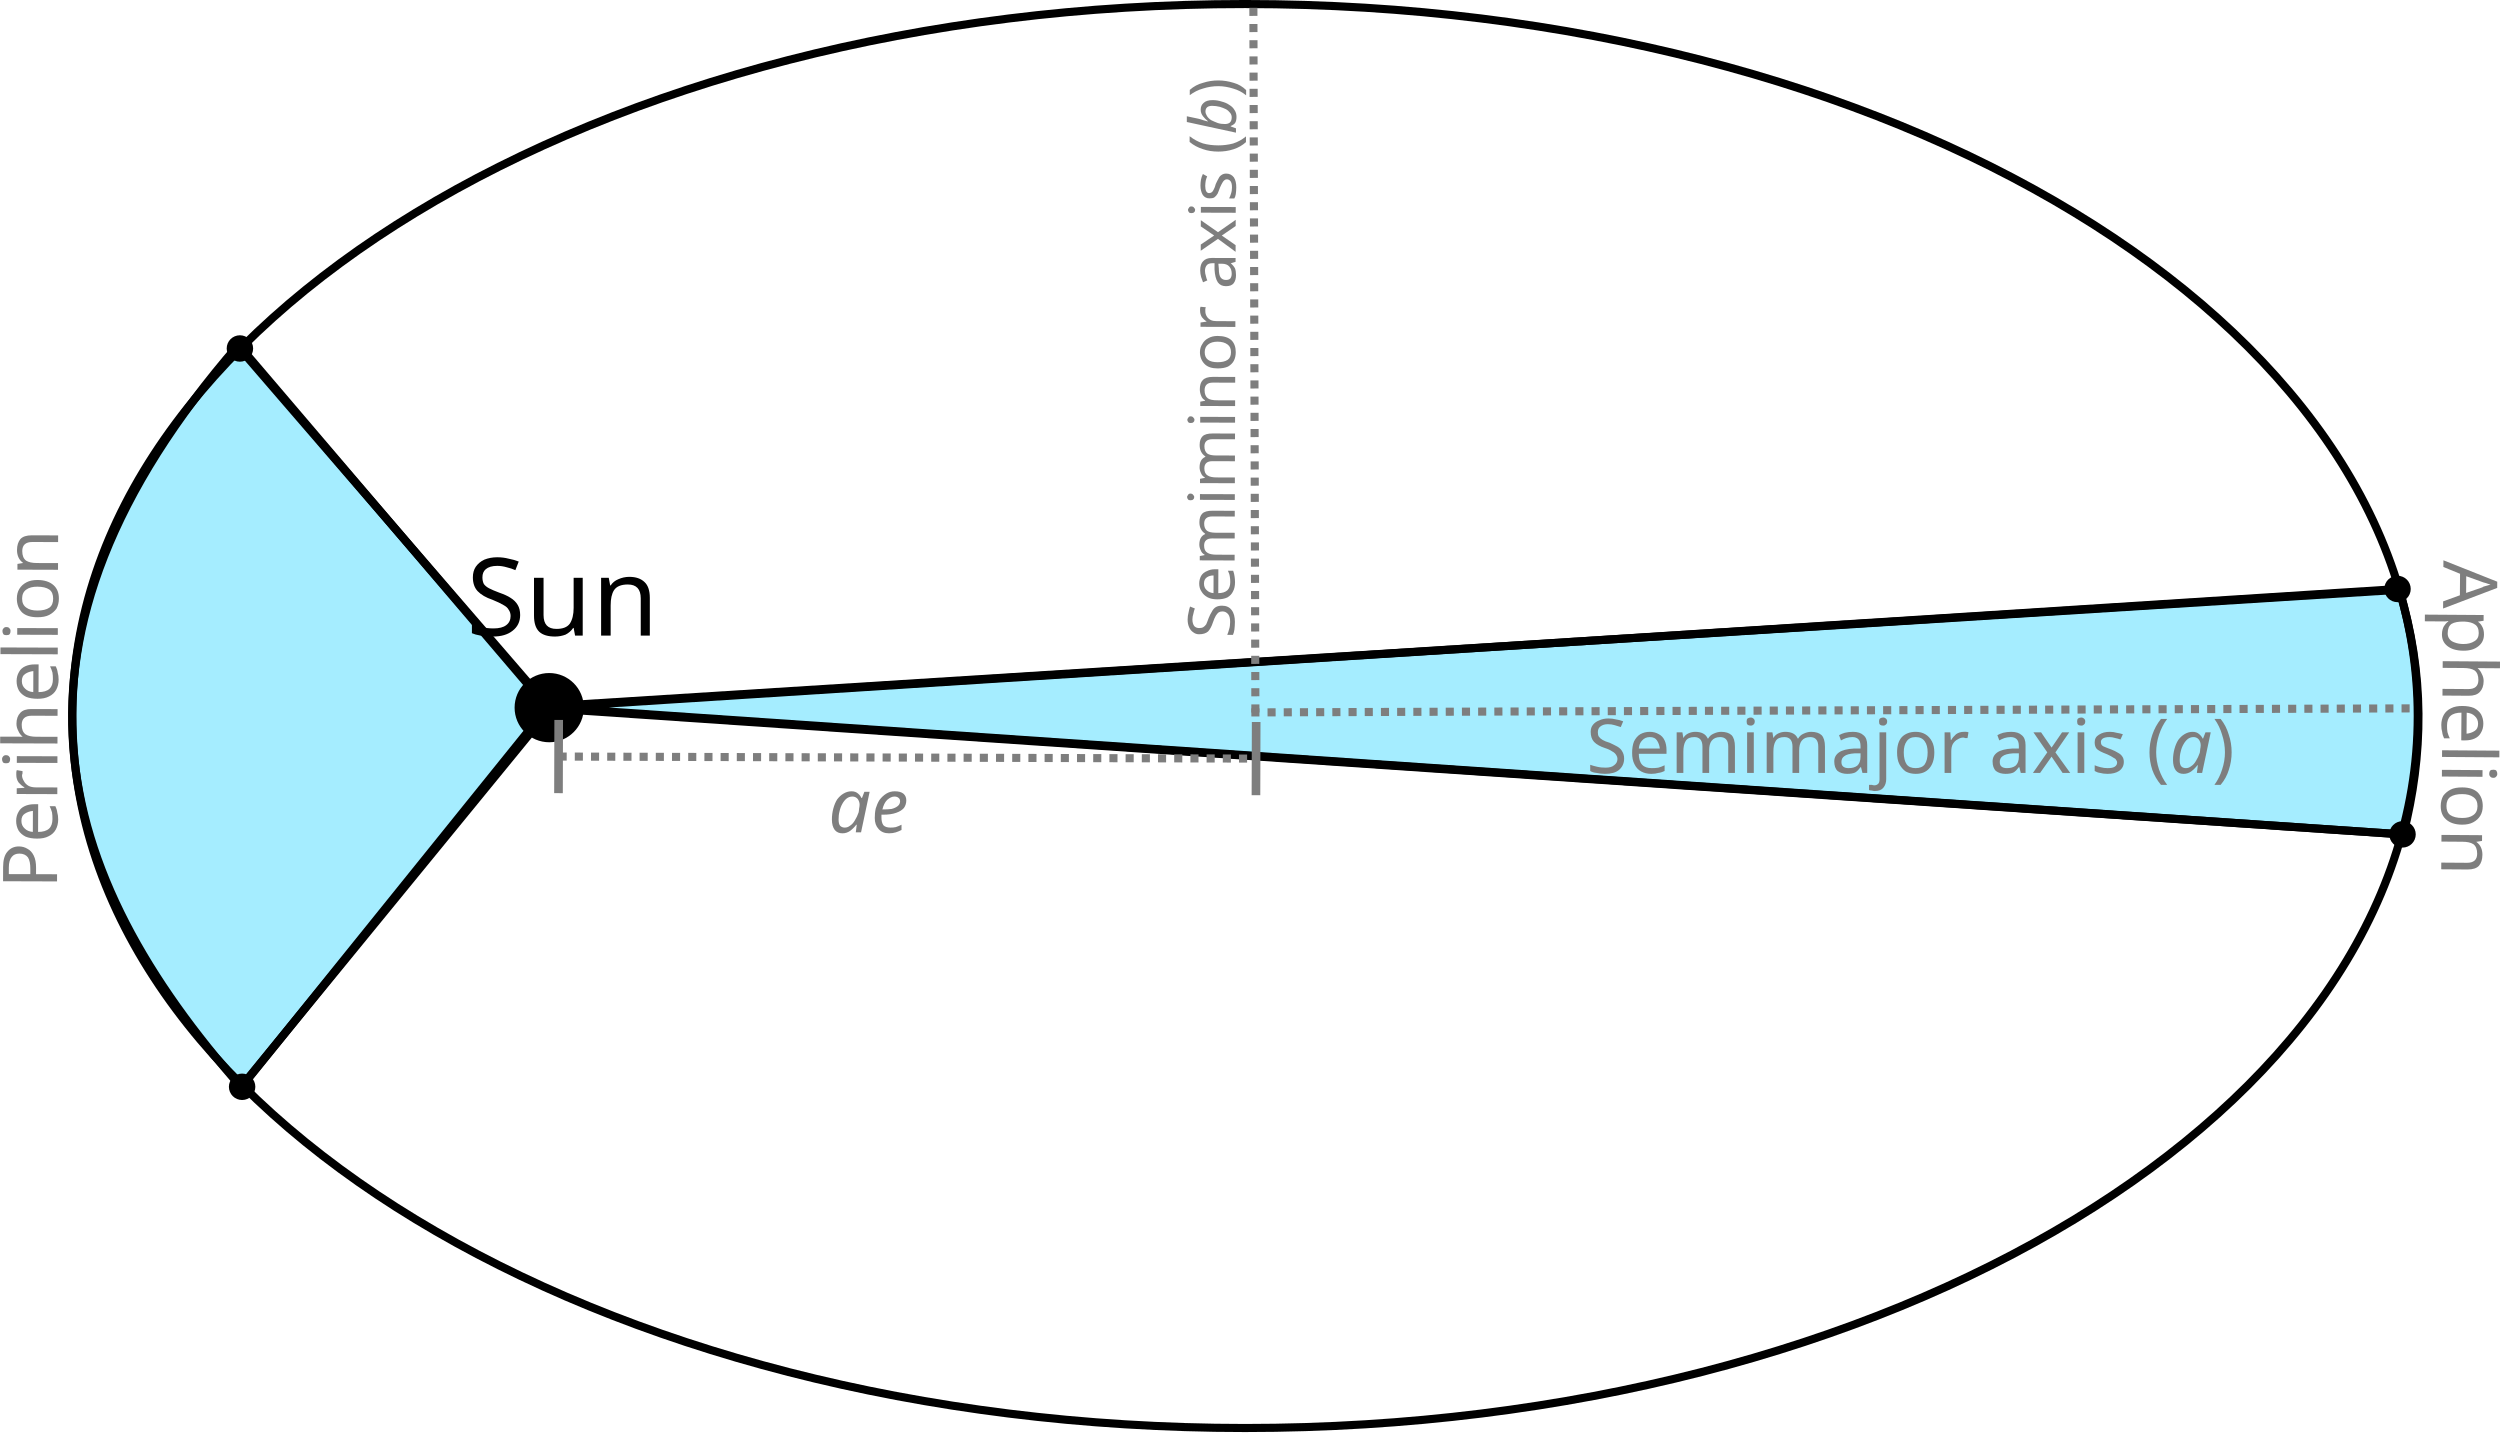
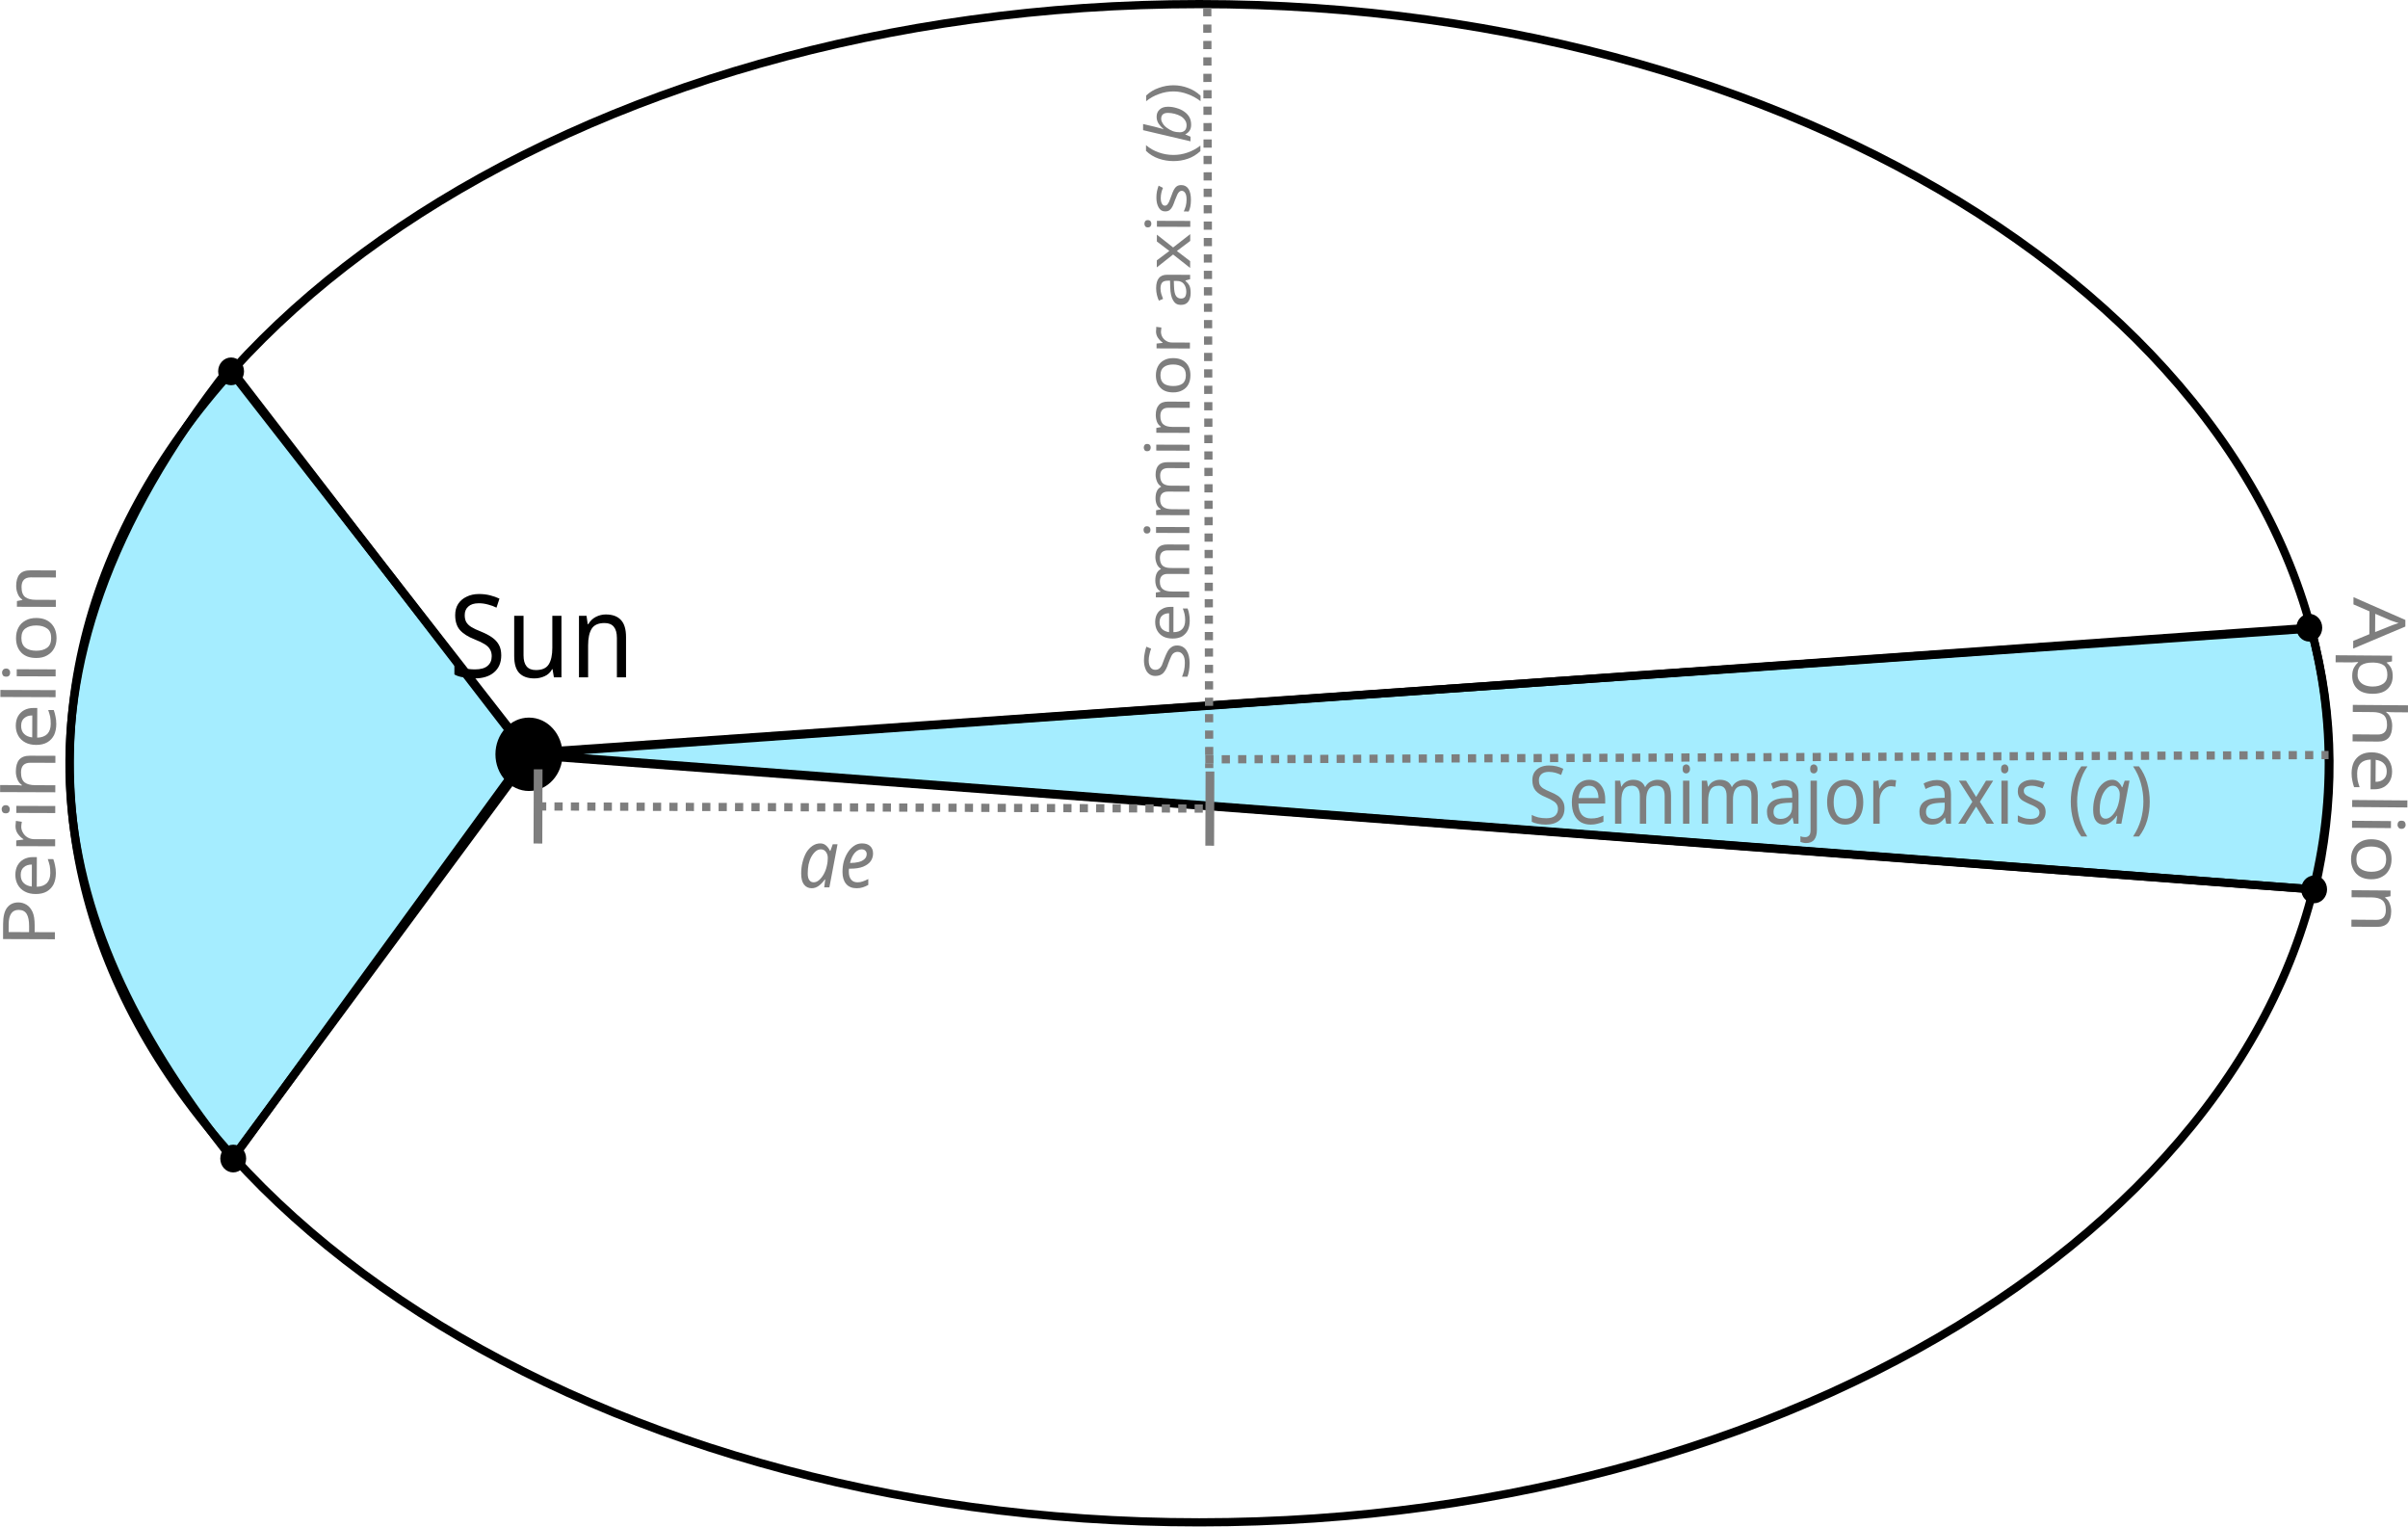
- <svg xmlns="http://www.w3.org/2000/svg" width="81.789mm" height="46.851mm" viewBox="0 0 81.789 46.851" version="1.1" id="svg8">
+ <svg xmlns="http://www.w3.org/2000/svg" width="180.144mm" height="114.171mm" viewBox="0 0 180.144 114.171" version="1.1" id="svg8">
  <defs id="defs2">
-     <marker orient="auto" refY="0.0" refX="0.0" id="marker1174" style="overflow:visible">
-       <path id="path1172" d="M 0.0,5.65 L 0.0,-5.65" style="fill:none;fill-opacity:0.75;fill-rule:evenodd;stroke:#7e7e7e;stroke-width:1pt;stroke-opacity:1" transform="scale(0.8)" />
+     <marker orient="auto" refY="0" refX="0" id="marker1174" style="overflow:visible">
+       <path id="path1172" d="M 0,5.65 V -5.65" style="fill:none;fill-opacity:0.75;fill-rule:evenodd;stroke:#7e7e7e;stroke-width:1pt;stroke-opacity:1" transform="scale(0.8)" />
    </marker>
-     <marker orient="auto" refY="0.0" refX="0.0" id="marker1170" style="overflow:visible">
-       <path id="path1168" d="M 0.0,5.65 L 0.0,-5.65" style="fill:none;fill-opacity:0.75;fill-rule:evenodd;stroke:#7e7e7e;stroke-width:1pt;stroke-opacity:1" transform="scale(0.8)" />
+     <marker orient="auto" refY="0" refX="0" id="marker1170" style="overflow:visible">
+       <path id="path1168" d="M 0,5.65 V -5.65" style="fill:none;fill-opacity:0.75;fill-rule:evenodd;stroke:#7e7e7e;stroke-width:1pt;stroke-opacity:1" transform="scale(0.8)" />
    </marker>
-     <marker orient="auto" refY="0.0" refX="0.0" id="StopL" style="overflow:visible">
-       <path id="path1073" d="M 0.0,5.65 L 0.0,-5.65" style="fill:none;fill-opacity:0.75;fill-rule:evenodd;stroke:#7e7e7e;stroke-width:1pt;stroke-opacity:1" transform="scale(0.8)" />
+     <marker orient="auto" refY="0" refX="0" id="StopL" style="overflow:visible">
+       <path id="path1073" d="M 0,5.65 V -5.65" style="fill:none;fill-opacity:0.75;fill-rule:evenodd;stroke:#7e7e7e;stroke-width:1pt;stroke-opacity:1" transform="scale(0.8)" />
    </marker>
    <marker orient="auto" refY="0" refX="0" id="marker1195" style="overflow:visible">
      <path id="path941" d="M 0,0 5,-5 -12.5,0 5,5 Z" style="fill:#000000;fill-opacity:1;fill-rule:evenodd;stroke:#000000;stroke-width:1pt;stroke-opacity:1" transform="matrix(-0.4,0,0,-0.4,-4,0)" />
    </marker>
    <marker orient="auto" refY="0" refX="0" id="marker1608" style="overflow:visible">
      <path id="path1606" d="M 0,0 5,-5 -12.5,0 5,5 Z" style="fill:#000000;fill-opacity:1;fill-rule:evenodd;stroke:#000000;stroke-width:1pt;stroke-opacity:1" transform="matrix(-0.4,0,0,-0.4,-4,0)" />
    </marker>
    <marker orient="auto" refY="0" refX="0" id="marker1604" style="overflow:visible">
      <path id="path1348" d="M 0,0 5,-5 -12.5,0 5,5 Z" style="fill:#000000;fill-opacity:1;fill-rule:evenodd;stroke:#000000;stroke-width:1pt;stroke-opacity:1" transform="matrix(-0.4,0,0,-0.4,-4,0)" />
    </marker>
    <marker orient="auto" refY="0" refX="0" id="Arrow1Mstart" style="overflow:visible">
      <path id="path1345" d="M 0,0 5,-5 -12.5,0 5,5 Z" style="fill:#000000;fill-opacity:1;fill-rule:evenodd;stroke:#000000;stroke-width:1pt;stroke-opacity:1" transform="matrix(0.4,0,0,0.4,4,0)" />
    </marker>
    <marker orient="auto" refY="0" refX="0" id="marker6065" style="overflow:visible">
      <path id="path6063" d="M 0,0 5,-5 -12.5,0 5,5 Z" style="fill:#000000;fill-opacity:1;fill-rule:evenodd;stroke:#000000;stroke-width:1pt;stroke-opacity:1" transform="matrix(0.4,0,0,0.4,4,0)" />
    </marker>
    <marker style="overflow:visible" id="marker1487" refX="0" refY="0" orient="auto">
      <path transform="matrix(-0.4,0,0,-0.4,-4,0)" style="fill:#000000;fill-opacity:1;fill-rule:evenodd;stroke:#000000;stroke-width:1pt;stroke-opacity:1" d="M 0,0 5,-5 -12.5,0 5,5 Z" id="path1485" />
    </marker>
    <marker orient="auto" refY="0" refX="0" id="Arrow1Mend" style="overflow:visible">
      <path id="path880" d="M 0,0 5,-5 -12.5,0 5,5 Z" style="fill:#000000;fill-opacity:1;fill-rule:evenodd;stroke:#000000;stroke-width:1pt;stroke-opacity:1" transform="matrix(-0.4,0,0,-0.4,-4,0)" />
    </marker>
    <marker orient="auto" refY="0" refX="0" id="Arrow1Lend" style="overflow:visible">
      <path id="path874" d="M 0,0 5,-5 -12.5,0 5,5 Z" style="fill:#000000;fill-opacity:1;fill-rule:evenodd;stroke:#000000;stroke-width:1pt;stroke-opacity:1" transform="matrix(-0.8,0,0,-0.8,-10,0)" />
    </marker>
    <marker orient="auto" refY="0" refX="0" id="marker1195-3" style="overflow:visible">
      <path id="path941-6" d="M 0,0 5,-5 -12.5,0 5,5 Z" style="fill:#000000;fill-opacity:1;fill-rule:evenodd;stroke:#000000;stroke-width:1pt;stroke-opacity:1" transform="matrix(-0.4,0,0,-0.4,-4,0)" />
    </marker>
  </defs>
-   <g id="layer2" transform="translate(13.94391,7.943224)">
-     <path style="fill:#a5edff;fill-opacity:1;stroke:#000000;stroke-width:0.265px;stroke-linecap:butt;stroke-linejoin:miter;stroke-opacity:1" d="M -6.048,27.625 C -12.17,20.685 -14.553,13.036 -6.142,3.34 L 3.969,15.199 Z" id="path946" />
+   <g id="layer2" transform="translate(13.94391,75.27919)">
+     <path style="fill:#a5edff;fill-opacity:1;stroke:#000000;stroke-width:0.613px;stroke-linecap:butt;stroke-linejoin:miter;stroke-opacity:1" d="M 3.448,11.405 C -10.037,-5.512 -15.286,-24.157 3.24,-47.792 L 25.51,-18.885 Z" id="path946" />
  </g>
-   <g id="layer3" transform="translate(13.94391,7.943224)">
-     <path style="fill:#a5edff;fill-opacity:1;stroke:#000000;stroke-width:0.265px;stroke-linecap:butt;stroke-linejoin:miter;stroke-opacity:1" d="m 3.969,15.199 60.712,4.158 c 0.66,-2.594 0.711,-5.26 -0.142,-8.032 z" id="path949" />
+   <g id="layer3" transform="translate(13.94391,75.27919)">
+     <path style="fill:#a5edff;fill-opacity:1;stroke:#000000;stroke-width:0.613px;stroke-linecap:butt;stroke-linejoin:miter;stroke-opacity:1" d="m 25.51,-18.885 133.722,10.135 c 1.454,-6.323 1.566,-12.821 -0.312,-19.579 z" id="path949" />
  </g>
-   <g id="layer1" transform="translate(-17.31108,-237.5109)">
-     <text xml:space="preserve" style="font-style:normal;font-variant:normal;font-weight:normal;font-stretch:normal;font-size:3.528px;line-height:1.25;font-family:sans-serif;-inkscape-font-specification:'sans-serif, Normal';font-variant-ligatures:normal;font-variant-caps:normal;font-variant-numeric:normal;font-feature-settings:normal;text-align:start;letter-spacing:0px;word-spacing:0px;writing-mode:lr-tb;text-anchor:start;fill:#000000;fill-opacity:1;stroke:none;stroke-width:0.265" x="32.562" y="258.301" id="text1308">
-       <tspan id="tspan1306" x="32.562" y="258.301" style="stroke-width:0.265">Sun</tspan>
+   <g id="layer1" transform="translate(-17.31108,-170.175)">
+     <text xml:space="preserve" style="font-style:normal;font-variant:normal;font-weight:normal;font-stretch:normal;font-size:8.174px;line-height:1.25;font-family:sans-serif;-inkscape-font-specification:'sans-serif, Normal';font-variant-ligatures:normal;font-variant-caps:normal;font-variant-numeric:normal;font-feature-settings:normal;text-align:start;letter-spacing:0px;word-spacing:0px;writing-mode:lr-tb;text-anchor:start;fill:#000000;fill-opacity:1;stroke:none;stroke-width:0.613" x="53.55" y="209.919" id="text1308" transform="scale(0.9505673,1.052003)">
+       <tspan id="tspan1306" x="53.55" y="209.919" style="stroke-width:0.613">Sun</tspan>
    </text>
-     <circle style="fill:#000000;fill-opacity:1;stroke:#000000;stroke-width:0.265;stroke-linejoin:miter;stroke-miterlimit:4;stroke-dasharray:none;stroke-dashoffset:0;stroke-opacity:1;paint-order:fill markers stroke" id="path1310-3" cx="95.747" cy="256.779" r="0.3" />
-     <circle style="fill:#000000;fill-opacity:1;stroke:#000000;stroke-width:0.265;stroke-linejoin:miter;stroke-miterlimit:4;stroke-dasharray:none;stroke-dashoffset:0;stroke-opacity:1;paint-order:fill markers stroke" id="path1310-3-3" cx="35.279" cy="260.662" r="1" />
-     <ellipse style="fill:none;fill-opacity:1;stroke:#000000;stroke-width:0.265;stroke-linejoin:miter;stroke-miterlimit:4;stroke-dasharray:none;stroke-dashoffset:0;stroke-opacity:1;paint-order:fill markers stroke" id="path859" cx="58.044" cy="260.936" rx="38.365" ry="23.293" />
-     <circle style="fill:#000000;fill-opacity:1;stroke:#000000;stroke-width:0.265;stroke-linejoin:miter;stroke-miterlimit:4;stroke-dasharray:none;stroke-dashoffset:0;stroke-opacity:1;paint-order:fill markers stroke" id="path1310-3-36" cx="95.911" cy="264.808" r="0.3" />
-     <circle style="fill:#000000;fill-opacity:1;stroke:#000000;stroke-width:0.265;stroke-linejoin:miter;stroke-miterlimit:4;stroke-dasharray:none;stroke-dashoffset:0;stroke-opacity:1;paint-order:fill markers stroke" id="path1310-3-36-7" cx="25.16" cy="248.912" r="0.3" />
-     <circle style="fill:#000000;fill-opacity:1;stroke:#000000;stroke-width:0.265;stroke-linejoin:miter;stroke-miterlimit:4;stroke-dasharray:none;stroke-dashoffset:0;stroke-opacity:1;paint-order:fill markers stroke" id="path1310-3-36-5" cx="25.232" cy="273.066" r="0.3" />
-     <path style="fill:none;stroke:#000000;stroke-width:0.265px;stroke-linecap:butt;stroke-linejoin:miter;stroke-opacity:1" d="m 35.271,260.747 -9.969,12.19" id="path922" />
-     <path style="fill:none;stroke:#000000;stroke-width:0.265px;stroke-linecap:butt;stroke-linejoin:miter;stroke-opacity:1" d="M 35.365,260.747 25.255,249.03" id="path924" />
-     <path style="fill:none;stroke:#000000;stroke-width:0.265px;stroke-linecap:butt;stroke-linejoin:miter;stroke-opacity:1" d="m 35.264,260.618 60.47,-3.809" id="path926" />
-     <path style="fill:none;stroke:#000000;stroke-width:0.265px;stroke-linecap:butt;stroke-linejoin:miter;stroke-opacity:1" d="m 35.264,260.685 60.67,4.126" id="path928" />
-     <path style="fill:none;stroke:#7e7e7e;stroke-width:0.265;stroke-linecap:butt;stroke-linejoin:miter;stroke-miterlimit:4;stroke-dasharray:0.265, 0.265;stroke-dashoffset:0;stroke-opacity:1;marker-end:" d="M 58.249,260.818 96.402,260.685" id="path951" />
-     <path style="fill:none;stroke:#7e7e7e;stroke-width:0.265;stroke-linecap:butt;stroke-linejoin:miter;stroke-miterlimit:4;stroke-dasharray:0.265, 0.265;stroke-dashoffset:0;stroke-opacity:1" d="m 58.316,237.766 0.067,23.319" id="path955" />
-     <text xml:space="preserve" style="font-style:normal;font-variant:normal;font-weight:normal;font-stretch:normal;font-size:3.528px;line-height:1.25;font-family:sans-serif;-inkscape-font-specification:'sans-serif, Normal';font-variant-ligatures:normal;font-variant-caps:normal;font-variant-numeric:normal;font-feature-settings:normal;text-align:start;letter-spacing:0px;word-spacing:0px;writing-mode:lr-tb;text-anchor:start;fill:#000000;fill-opacity:1;stroke:none;stroke-width:0.265" x="44.402" y="264.744" id="text959">
-       <tspan id="tspan957" x="44.402" y="264.744" style="font-style:italic;font-size:2.469px;fill:#7e7e7e;fill-opacity:1;stroke-width:0.265">ae</tspan>
+     <ellipse style="fill:#000000;fill-opacity:1;stroke:#000000;stroke-width:0.614;stroke-linejoin:miter;stroke-miterlimit:4;stroke-dasharray:none;stroke-dashoffset:0;stroke-opacity:1;paint-order:fill markers stroke" id="path1310-3" cx="190.07" cy="217.126" rx="0.661" ry="0.731" />
+     <ellipse style="fill:#000000;fill-opacity:1;stroke:#000000;stroke-width:0.614;stroke-linejoin:miter;stroke-miterlimit:4;stroke-dasharray:none;stroke-dashoffset:0;stroke-opacity:1;paint-order:fill markers stroke" id="path1310-3-3" cx="56.885" cy="226.592" rx="2.203" ry="2.438" />
+     <ellipse style="fill:none;fill-opacity:1;stroke:#000000;stroke-width:0.614;stroke-linejoin:miter;stroke-miterlimit:4;stroke-dasharray:none;stroke-dashoffset:0;stroke-opacity:1;paint-order:fill markers stroke" id="path859" cx="107.028" cy="227.26" rx="84.5" ry="56.778" />
+     <ellipse style="fill:#000000;fill-opacity:1;stroke:#000000;stroke-width:0.614;stroke-linejoin:miter;stroke-miterlimit:4;stroke-dasharray:none;stroke-dashoffset:0;stroke-opacity:1;paint-order:fill markers stroke" id="path1310-3-36" cx="190.432" cy="236.697" rx="0.661" ry="0.731" />
+     <ellipse style="fill:#000000;fill-opacity:1;stroke:#000000;stroke-width:0.614;stroke-linejoin:miter;stroke-miterlimit:4;stroke-dasharray:none;stroke-dashoffset:0;stroke-opacity:1;paint-order:fill markers stroke" id="path1310-3-36-7" cx="34.599" cy="197.95" rx="0.661" ry="0.731" />
+     <ellipse style="fill:#000000;fill-opacity:1;stroke:#000000;stroke-width:0.614;stroke-linejoin:miter;stroke-miterlimit:4;stroke-dasharray:none;stroke-dashoffset:0;stroke-opacity:1;paint-order:fill markers stroke" id="path1310-3-36-5" cx="34.758" cy="256.828" rx="0.661" ry="0.731" />
+     <path style="fill:none;stroke:#000000;stroke-width:0.613px;stroke-linecap:butt;stroke-linejoin:miter;stroke-opacity:1" d="M 56.869,226.8 34.911,256.513" id="path922" />
+     <path style="fill:none;stroke:#000000;stroke-width:0.613px;stroke-linecap:butt;stroke-linejoin:miter;stroke-opacity:1" d="M 57.077,226.8 34.807,198.238" id="path924" />
+     <path style="fill:none;stroke:#000000;stroke-width:0.613px;stroke-linecap:butt;stroke-linejoin:miter;stroke-opacity:1" d="M 56.853,226.484 190.041,217.2" id="path926" />
+     <path style="fill:none;stroke:#000000;stroke-width:0.613px;stroke-linecap:butt;stroke-linejoin:miter;stroke-opacity:1" d="M 56.853,226.647 190.483,236.704" id="path928" />
+     <path style="fill:none;stroke:#7e7e7e;stroke-width:0.614;stroke-linecap:butt;stroke-linejoin:miter;stroke-miterlimit:4;stroke-dasharray:0.614, 0.614;stroke-dashoffset:0;stroke-opacity:1" d="m 107.48,226.973 84.033,-0.326" id="path951" />
+     <path style="fill:none;stroke:#7e7e7e;stroke-width:0.614;stroke-linecap:butt;stroke-linejoin:miter;stroke-miterlimit:4;stroke-dasharray:0.614, 0.614;stroke-dashoffset:0;stroke-opacity:1" d="m 107.627,170.781 0.147,56.843" id="path955" />
+     <text xml:space="preserve" style="font-style:normal;font-variant:normal;font-weight:normal;font-stretch:normal;font-size:8.174px;line-height:1.25;font-family:sans-serif;-inkscape-font-specification:'sans-serif, Normal';font-variant-ligatures:normal;font-variant-caps:normal;font-variant-numeric:normal;font-feature-settings:normal;text-align:start;letter-spacing:0px;word-spacing:0px;writing-mode:lr-tb;text-anchor:start;fill:#000000;fill-opacity:1;stroke:none;stroke-width:0.613" x="80.983" y="224.85" id="text959" transform="scale(0.9505673,1.052003)">
+       <tspan id="tspan957" x="80.983" y="224.85" style="font-style:italic;font-size:5.722px;fill:#7e7e7e;fill-opacity:1;stroke-width:0.613">ae</tspan>
    </text>
-     <text xml:space="preserve" style="font-style:normal;font-variant:normal;font-weight:normal;font-stretch:normal;font-size:3.528px;line-height:1.25;font-family:sans-serif;-inkscape-font-specification:'sans-serif, Normal';font-variant-ligatures:normal;font-variant-caps:normal;font-variant-numeric:normal;font-feature-settings:normal;text-align:start;letter-spacing:0px;word-spacing:0px;writing-mode:lr-tb;text-anchor:start;fill:#000000;fill-opacity:1;stroke:none;stroke-width:0.265" x="-258.207" y="58.509" id="text959-5" transform="rotate(-89.81959)">
-       <tspan id="tspan957-6" x="-258.207" y="58.509" style="font-size:2.117px;fill:#7e7e7e;fill-opacity:1;stroke-width:0.265">Semiminor axis (<tspan style="font-style:italic;font-size:2.117px" id="tspan887">b</tspan>)</tspan>
+     <text xml:space="preserve" style="font-style:normal;font-variant:normal;font-weight:normal;font-stretch:normal;font-size:8.174px;line-height:1.25;font-family:sans-serif;-inkscape-font-specification:'sans-serif, Normal';font-variant-ligatures:normal;font-variant-caps:normal;font-variant-numeric:normal;font-feature-settings:normal;text-align:start;letter-spacing:0px;word-spacing:0px;writing-mode:lr-tb;text-anchor:start;fill:#000000;fill-opacity:1;stroke:none;stroke-width:0.613" x="-209.773" y="112.447" id="text959-5" transform="matrix(0.00299313,-1.051998,0.9505626,0.00331253,0,0)">
+       <tspan id="tspan957-6" x="-209.773" y="112.447" style="font-size:4.905px;fill:#7e7e7e;fill-opacity:1;stroke-width:0.613">Semiminor axis (<tspan style="font-style:italic;font-size:4.905px;stroke-width:0.613" id="tspan887">b</tspan>)</tspan>
    </text>
-     <text xml:space="preserve" style="font-style:normal;font-variant:normal;font-weight:normal;font-stretch:normal;font-size:3.528px;line-height:1.25;font-family:sans-serif;-inkscape-font-specification:'sans-serif, Normal';font-variant-ligatures:normal;font-variant-caps:normal;font-variant-numeric:normal;font-feature-settings:normal;text-align:start;letter-spacing:0px;word-spacing:0px;writing-mode:lr-tb;text-anchor:start;fill:#000000;fill-opacity:1;stroke:none;stroke-width:0.265" x="-266.518" y="20.013" id="text959-5-2" transform="rotate(-89.81959)">
-       <tspan id="tspan957-6-9" x="-266.518" y="20.013" style="font-size:2.469px;fill:#7e7e7e;fill-opacity:1;stroke-width:0.265">Perihelion</tspan>
+     <text xml:space="preserve" style="font-style:normal;font-variant:normal;font-weight:normal;font-stretch:normal;font-size:8.174px;line-height:1.25;font-family:sans-serif;-inkscape-font-specification:'sans-serif, Normal';font-variant-ligatures:normal;font-variant-caps:normal;font-variant-numeric:normal;font-feature-settings:normal;text-align:start;letter-spacing:0px;word-spacing:0px;writing-mode:lr-tb;text-anchor:start;fill:#000000;fill-opacity:1;stroke:none;stroke-width:0.613" x="-229.03" y="23.249" id="text959-5-2" transform="matrix(0.00299313,-1.051998,0.9505626,0.00331253,0,0)">
+       <tspan id="tspan957-6-9" x="-229.03" y="23.249" style="font-size:5.722px;fill:#7e7e7e;fill-opacity:1;stroke-width:0.613">Perihelion</tspan>
    </text>
-     <text xml:space="preserve" style="font-style:normal;font-variant:normal;font-weight:normal;font-stretch:normal;font-size:3.528px;line-height:1.25;font-family:sans-serif;-inkscape-font-specification:'sans-serif, Normal';font-variant-ligatures:normal;font-variant-caps:normal;font-variant-numeric:normal;font-feature-settings:normal;text-align:start;letter-spacing:0px;word-spacing:0px;writing-mode:lr-tb;text-anchor:start;fill:#000000;fill-opacity:1;stroke:none;stroke-width:0.265" x="255.144" y="-99.062" id="text959-5-2-1" transform="rotate(90.40664)">
-       <tspan id="tspan957-6-9-2" x="255.144" y="-99.062" style="font-size:2.469px;fill:#7e7e7e;fill-opacity:1;stroke-width:0.265">Aphelion</tspan>
+     <text xml:space="preserve" style="font-style:normal;font-variant:normal;font-weight:normal;font-stretch:normal;font-size:8.174px;line-height:1.25;font-family:sans-serif;-inkscape-font-specification:'sans-serif, Normal';font-variant-ligatures:normal;font-variant-caps:normal;font-variant-numeric:normal;font-feature-settings:normal;text-align:start;letter-spacing:0px;word-spacing:0px;writing-mode:lr-tb;text-anchor:start;fill:#000000;fill-opacity:1;stroke:none;stroke-width:0.613" x="202.77" y="-204.878" id="text959-5-2-1" transform="matrix(-0.00674638,1.051977,-0.9505433,-0.0074663,0,0)">
+       <tspan id="tspan957-6-9-2" x="202.77" y="-204.878" style="font-size:5.722px;fill:#7e7e7e;fill-opacity:1;stroke-width:0.613">Aphelion</tspan>
    </text>
-     <text xml:space="preserve" style="font-style:normal;font-variant:normal;font-weight:normal;font-stretch:normal;font-size:3.528px;line-height:1.25;font-family:sans-serif;-inkscape-font-specification:'sans-serif, Normal';font-variant-ligatures:normal;font-variant-caps:normal;font-variant-numeric:normal;font-feature-settings:normal;text-align:start;letter-spacing:0px;word-spacing:0px;writing-mode:lr-tb;text-anchor:start;fill:#000000;fill-opacity:1;stroke:none;stroke-width:0.265" x="69.209" y="262.793" id="text959-3">
-       <tspan id="tspan957-67" x="69.209" y="262.793" style="font-size:2.469px;fill:#7e7e7e;fill-opacity:1;stroke-width:0.265">Semimajor axis (<tspan style="font-style:italic;stroke-width:0.265" id="tspan864-5">a</tspan>)</tspan>
+     <text xml:space="preserve" style="font-style:normal;font-variant:normal;font-weight:normal;font-stretch:normal;font-size:8.174px;line-height:1.25;font-family:sans-serif;-inkscape-font-specification:'sans-serif, Normal';font-variant-ligatures:normal;font-variant-caps:normal;font-variant-numeric:normal;font-feature-settings:normal;text-align:start;letter-spacing:0px;word-spacing:0px;writing-mode:lr-tb;text-anchor:start;fill:#000000;fill-opacity:1;stroke:none;stroke-width:0.613" x="138.463" y="220.327" id="text959-3" transform="scale(0.9505673,1.052003)">
+       <tspan id="tspan957-67" x="138.463" y="220.327" style="font-size:5.722px;fill:#7e7e7e;fill-opacity:1;stroke-width:0.613">Semimajor axis (<tspan style="font-style:italic;stroke-width:0.613" id="tspan864-5">a</tspan>)</tspan>
    </text>
-     <path style="fill:none;stroke:#7e7e7e;stroke-width:0.265;stroke-linecap:butt;stroke-linejoin:miter;stroke-miterlimit:4;stroke-dasharray:0.265, 0.265;stroke-dashoffset:0;stroke-opacity:1;marker-start:url(#marker1170);marker-end:url(#StopL)" d="m 35.586,262.262 22.818,0.067" id="path951-3" />
+     <path style="fill:none;stroke:#7e7e7e;stroke-width:0.614;stroke-linecap:butt;stroke-linejoin:miter;stroke-miterlimit:4;stroke-dasharray:0.614, 0.614;stroke-dashoffset:0;stroke-opacity:1;marker-start:url(#marker1170);marker-end:url(#StopL)" d="m 57.562,230.491 50.258,0.163" id="path951-3" />
  </g>
</svg>
